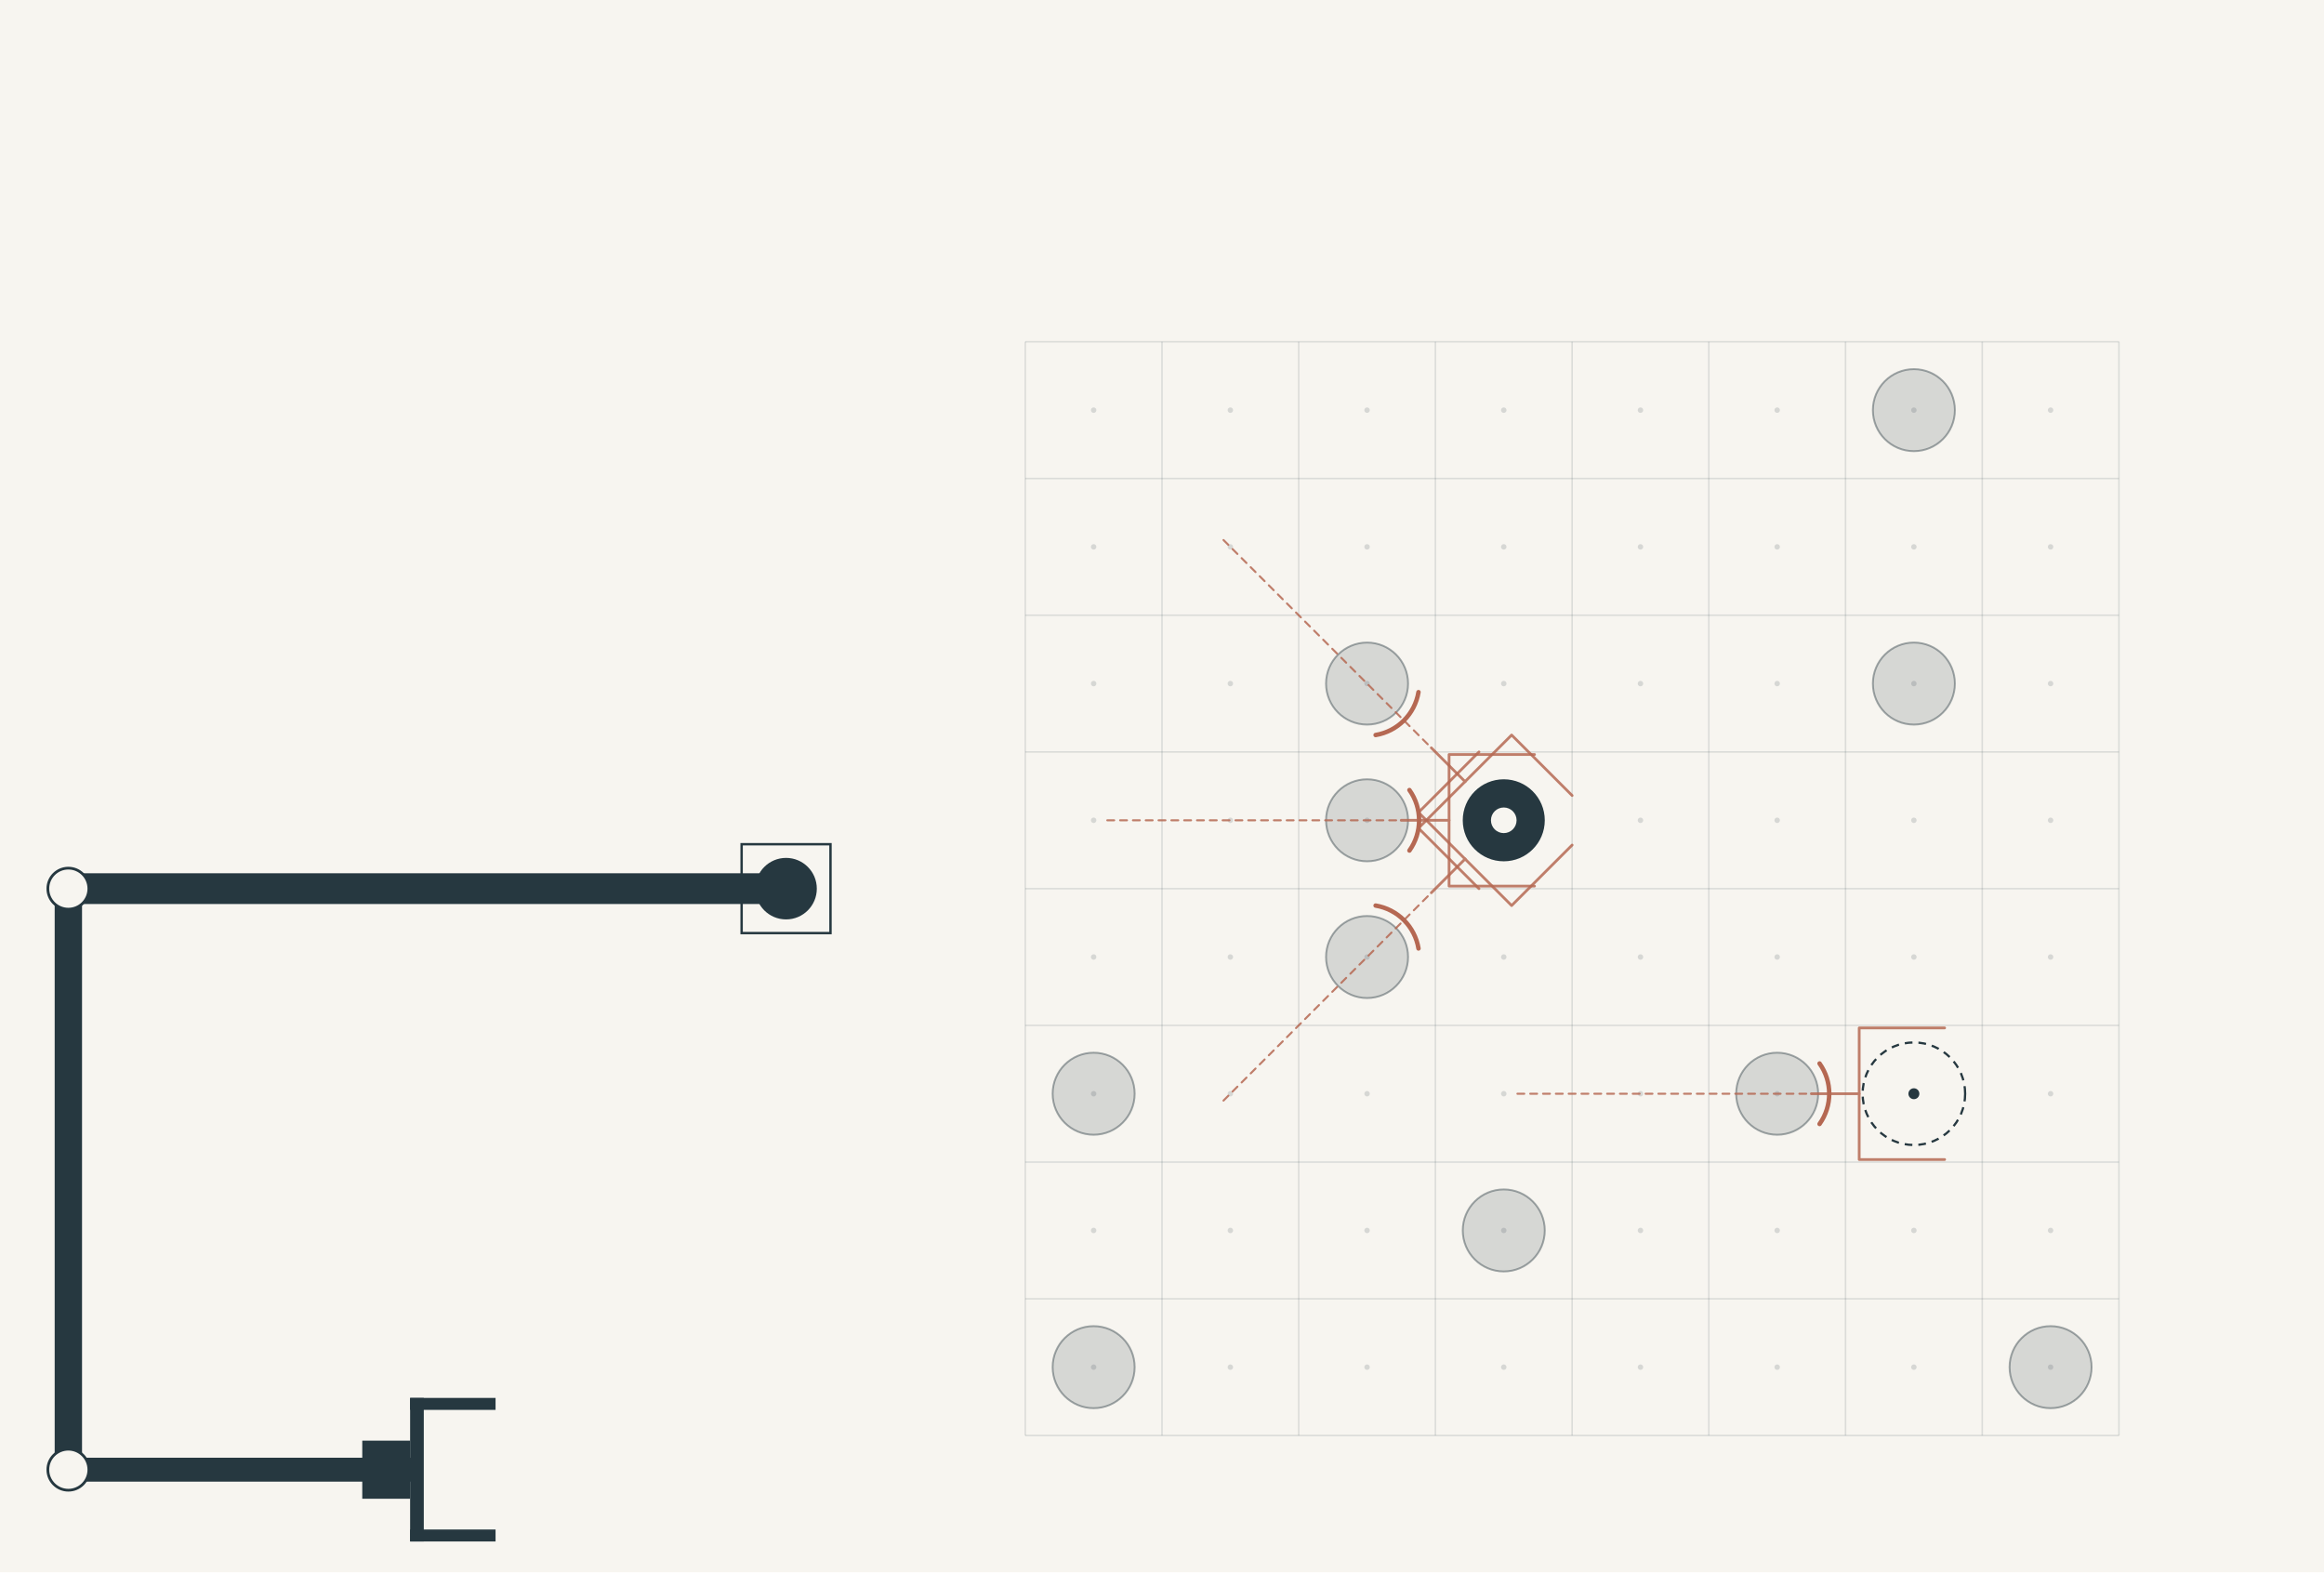
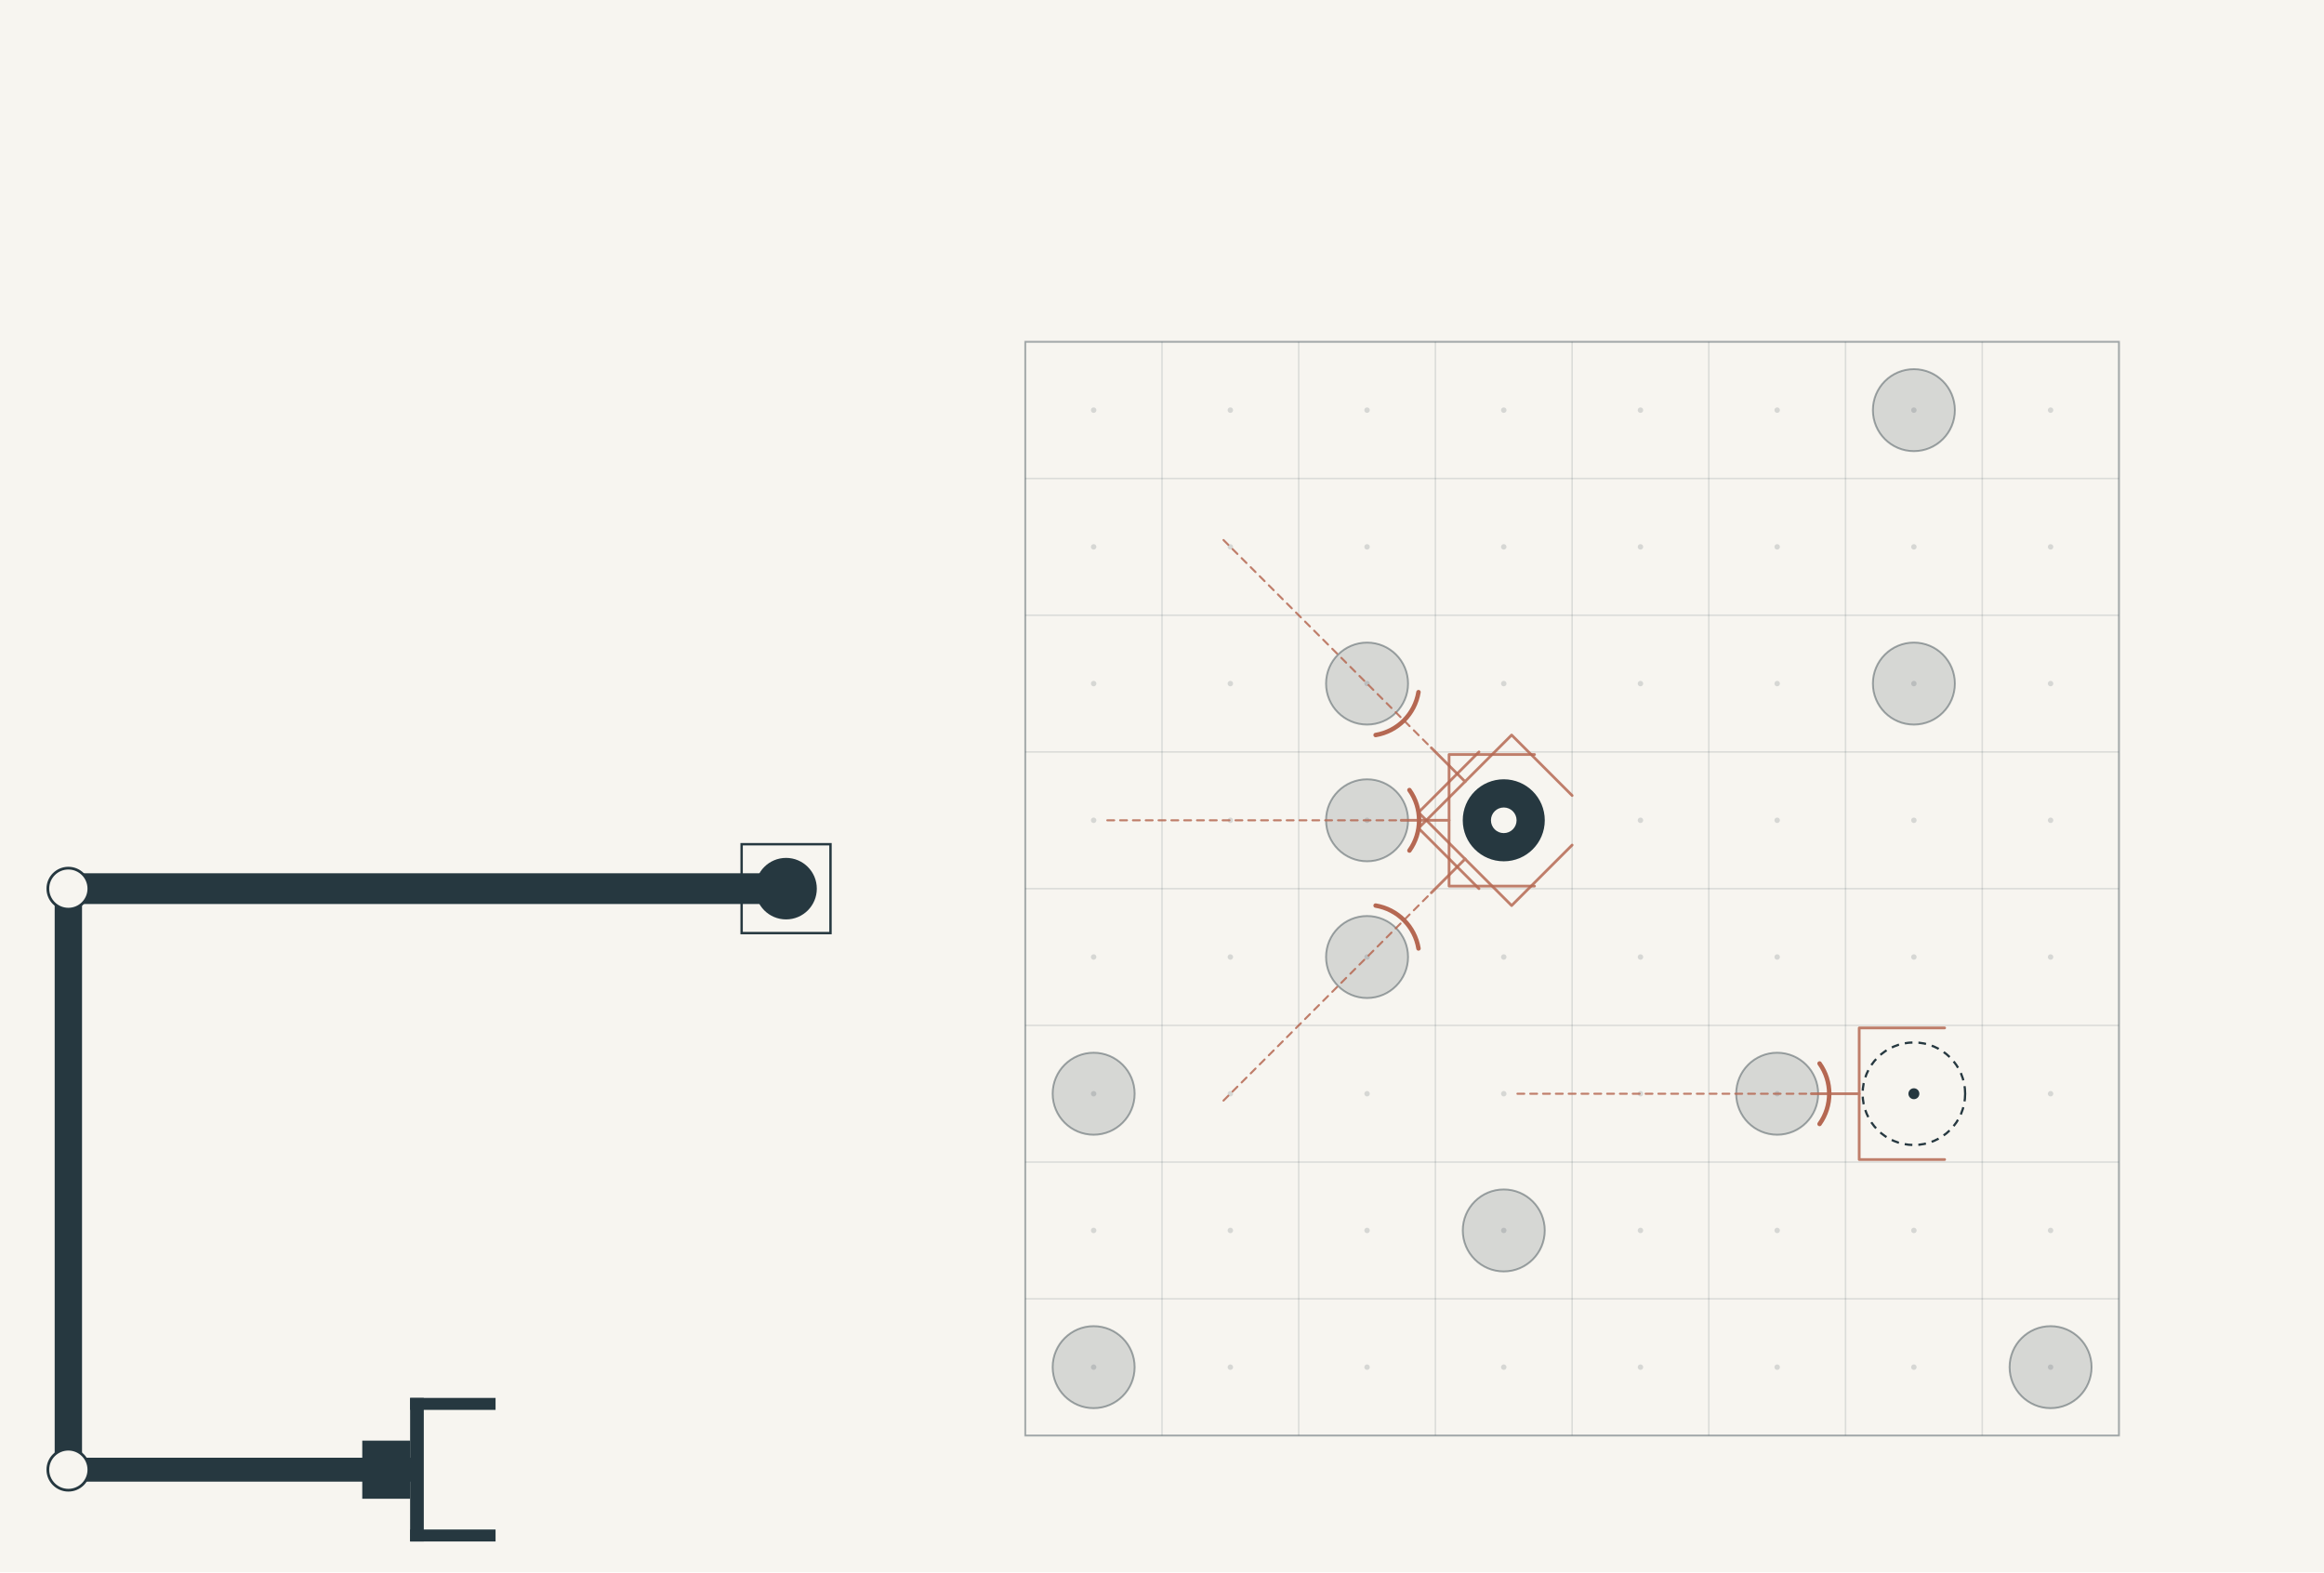
<svg xmlns="http://www.w3.org/2000/svg" viewBox="0 0 1360 920" width="1360" height="920" fill="none" shape-rendering="geometricPrecision">
  <rect width="100%" height="100%" fill="#F7F5F0" />
  <g id="lattice">
    <g id="lattice-lines" stroke="#263840" stroke-width="0.9" stroke-opacity="0.13" fill="none">
      <path d="M600,840 L600,200" />
      <path d="M680,840 L680,200" />
      <path d="M760,840 L760,200" />
      <path d="M840,840 L840,200" />
      <path d="M920,840 L920,200" />
      <path d="M1000,840 L1000,200" />
      <path d="M1080,840 L1080,200" />
      <path d="M1160,840 L1160,200" />
      <path d="M1240,840 L1240,200" />
      <path d="M600,840 L1240,840" />
      <path d="M600,760 L1240,760" />
      <path d="M600,680 L1240,680" />
      <path d="M600,600 L1240,600" />
      <path d="M600,520 L1240,520" />
      <path d="M600,440 L1240,440" />
      <path d="M600,360 L1240,360" />
      <path d="M600,280 L1240,280" />
      <path d="M600,200 L1240,200" />
    </g>
+     <rect x="600" y="200" width="640" height="640" stroke="#263840" stroke-opacity="0.3" stroke-width="1.2" />
    <g id="lattice-centres">
      <circle cx="640" cy="800" r="1.6" fill="#263840" fill-opacity="0.16" />
      <circle cx="720" cy="800" r="1.6" fill="#263840" fill-opacity="0.16" />
      <circle cx="800" cy="800" r="1.6" fill="#263840" fill-opacity="0.16" />
      <circle cx="880" cy="800" r="1.6" fill="#263840" fill-opacity="0.16" />
      <circle cx="960" cy="800" r="1.6" fill="#263840" fill-opacity="0.16" />
      <circle cx="1040" cy="800" r="1.6" fill="#263840" fill-opacity="0.16" />
      <circle cx="1120" cy="800" r="1.6" fill="#263840" fill-opacity="0.16" />
      <circle cx="1200" cy="800" r="1.6" fill="#263840" fill-opacity="0.16" />
      <circle cx="640" cy="720" r="1.6" fill="#263840" fill-opacity="0.16" />
      <circle cx="720" cy="720" r="1.6" fill="#263840" fill-opacity="0.16" />
      <circle cx="800" cy="720" r="1.6" fill="#263840" fill-opacity="0.16" />
      <circle cx="880" cy="720" r="1.6" fill="#263840" fill-opacity="0.16" />
      <circle cx="960" cy="720" r="1.6" fill="#263840" fill-opacity="0.16" />
      <circle cx="1040" cy="720" r="1.6" fill="#263840" fill-opacity="0.16" />
      <circle cx="1120" cy="720" r="1.6" fill="#263840" fill-opacity="0.16" />
      <circle cx="1200" cy="720" r="1.6" fill="#263840" fill-opacity="0.16" />
      <circle cx="640" cy="640" r="1.6" fill="#263840" fill-opacity="0.16" />
      <circle cx="720" cy="640" r="1.6" fill="#263840" fill-opacity="0.16" />
      <circle cx="800" cy="640" r="1.6" fill="#263840" fill-opacity="0.16" />
      <circle cx="880" cy="640" r="1.6" fill="#263840" fill-opacity="0.16" />
      <circle cx="960" cy="640" r="1.6" fill="#263840" fill-opacity="0.16" />
      <circle cx="1040" cy="640" r="1.6" fill="#263840" fill-opacity="0.16" />
      <circle cx="1120" cy="640" r="1.6" fill="#263840" fill-opacity="0.16" />
      <circle cx="1200" cy="640" r="1.6" fill="#263840" fill-opacity="0.16" />
      <circle cx="640" cy="560" r="1.6" fill="#263840" fill-opacity="0.16" />
      <circle cx="720" cy="560" r="1.6" fill="#263840" fill-opacity="0.16" />
      <circle cx="800" cy="560" r="1.6" fill="#263840" fill-opacity="0.16" />
      <circle cx="880" cy="560" r="1.6" fill="#263840" fill-opacity="0.16" />
      <circle cx="960" cy="560" r="1.6" fill="#263840" fill-opacity="0.16" />
      <circle cx="1040" cy="560" r="1.6" fill="#263840" fill-opacity="0.16" />
      <circle cx="1120" cy="560" r="1.6" fill="#263840" fill-opacity="0.16" />
      <circle cx="1200" cy="560" r="1.6" fill="#263840" fill-opacity="0.16" />
      <circle cx="640" cy="480" r="1.6" fill="#263840" fill-opacity="0.16" />
      <circle cx="720" cy="480" r="1.6" fill="#263840" fill-opacity="0.16" />
      <circle cx="800" cy="480" r="1.6" fill="#263840" fill-opacity="0.16" />
      <circle cx="880" cy="480" r="1.6" fill="#263840" fill-opacity="0.16" />
      <circle cx="960" cy="480" r="1.6" fill="#263840" fill-opacity="0.16" />
      <circle cx="1040" cy="480" r="1.6" fill="#263840" fill-opacity="0.16" />
      <circle cx="1120" cy="480" r="1.6" fill="#263840" fill-opacity="0.16" />
      <circle cx="1200" cy="480" r="1.6" fill="#263840" fill-opacity="0.16" />
      <circle cx="640" cy="400" r="1.6" fill="#263840" fill-opacity="0.16" />
      <circle cx="720" cy="400" r="1.6" fill="#263840" fill-opacity="0.16" />
      <circle cx="800" cy="400" r="1.6" fill="#263840" fill-opacity="0.16" />
      <circle cx="880" cy="400" r="1.6" fill="#263840" fill-opacity="0.16" />
      <circle cx="960" cy="400" r="1.6" fill="#263840" fill-opacity="0.16" />
      <circle cx="1040" cy="400" r="1.6" fill="#263840" fill-opacity="0.16" />
      <circle cx="1120" cy="400" r="1.6" fill="#263840" fill-opacity="0.16" />
      <circle cx="1200" cy="400" r="1.6" fill="#263840" fill-opacity="0.16" />
      <circle cx="640" cy="320" r="1.6" fill="#263840" fill-opacity="0.16" />
      <circle cx="720" cy="320" r="1.6" fill="#263840" fill-opacity="0.16" />
      <circle cx="800" cy="320" r="1.6" fill="#263840" fill-opacity="0.16" />
      <circle cx="880" cy="320" r="1.6" fill="#263840" fill-opacity="0.16" />
      <circle cx="960" cy="320" r="1.6" fill="#263840" fill-opacity="0.16" />
      <circle cx="1040" cy="320" r="1.6" fill="#263840" fill-opacity="0.16" />
      <circle cx="1120" cy="320" r="1.6" fill="#263840" fill-opacity="0.16" />
      <circle cx="1200" cy="320" r="1.6" fill="#263840" fill-opacity="0.16" />
      <circle cx="640" cy="240" r="1.6" fill="#263840" fill-opacity="0.16" />
      <circle cx="720" cy="240" r="1.6" fill="#263840" fill-opacity="0.16" />
      <circle cx="800" cy="240" r="1.6" fill="#263840" fill-opacity="0.16" />
      <circle cx="880" cy="240" r="1.6" fill="#263840" fill-opacity="0.16" />
      <circle cx="960" cy="240" r="1.6" fill="#263840" fill-opacity="0.16" />
      <circle cx="1040" cy="240" r="1.6" fill="#263840" fill-opacity="0.16" />
      <circle cx="1120" cy="240" r="1.6" fill="#263840" fill-opacity="0.16" />
      <circle cx="1200" cy="240" r="1.6" fill="#263840" fill-opacity="0.16" />
    </g>
  </g>
  <g id="goal">
    <circle cx="1120" cy="640" r="30" fill="none" stroke="#263840" stroke-width="1.3" stroke-dasharray="4.5 3.5" />
    <circle cx="1120" cy="640" r="3.2" fill="#263840" />
  </g>
  <g id="discs-context">
    <circle cx="1120" cy="240" r="24" id="c0" fill="#263840" fill-opacity="0.16" stroke="#263840" stroke-opacity="0.42" stroke-width="1.1" />
    <circle cx="1120" cy="400" r="24" id="c1" fill="#263840" fill-opacity="0.16" stroke="#263840" stroke-opacity="0.42" stroke-width="1.1" />
    <circle cx="640" cy="800" r="24" id="c2" fill="#263840" fill-opacity="0.16" stroke="#263840" stroke-opacity="0.42" stroke-width="1.1" />
    <circle cx="880" cy="720" r="24" id="c3" fill="#263840" fill-opacity="0.16" stroke="#263840" stroke-opacity="0.42" stroke-width="1.1" />
    <circle cx="1200" cy="800" r="24" id="c4" fill="#263840" fill-opacity="0.16" stroke="#263840" stroke-opacity="0.42" stroke-width="1.1" />
    <circle cx="640" cy="640" r="24" id="c5" fill="#263840" fill-opacity="0.16" stroke="#263840" stroke-opacity="0.42" stroke-width="1.1" />
  </g>
  <g id="blockers-initial">
    <circle cx="800" cy="400" r="24" id="b1" fill="#263840" fill-opacity="0.16" stroke="#263840" stroke-opacity="0.42" stroke-width="1.1" />
    <circle cx="800" cy="560" r="24" id="b2" fill="#263840" fill-opacity="0.16" stroke="#263840" stroke-opacity="0.42" stroke-width="1.1" />
    <circle cx="800" cy="480" r="24" id="b3" fill="#263840" fill-opacity="0.16" stroke="#263840" stroke-opacity="0.42" stroke-width="1.1" />
    <circle cx="1040" cy="640" r="24" id="b4" fill="#263840" fill-opacity="0.16" stroke="#263840" stroke-opacity="0.42" stroke-width="1.1" />
  </g>
  <g id="target">
    <circle cx="880" cy="480" r="24" fill="#263840" />
    <circle cx="880" cy="480" r="7.5" fill="#F7F5F0" />
  </g>
  <g id="robot-home" opacity="1">
    <rect x="-26" y="-26" width="52" height="52" transform="translate(460 520) rotate(-0)" fill="#F7F5F0" stroke="#263840" stroke-width="1.4" />
    <circle cx="460" cy="520" r="18" fill="#263840" />
    <circle cx="460" cy="520" r="5.5" fill="#F7F5F0" />
    <path d="M460,520 L40,520" stroke="#263840" stroke-width="18" stroke-linecap="round" />
    <path d="M40,520 L40,860" stroke="#263840" stroke-width="16" stroke-linecap="round" />
    <path d="M40,860 L240,860" stroke="#263840" stroke-width="14" stroke-linecap="round" />
    <rect x="-14" y="-17" width="28" height="34" transform="translate(226 860) rotate(-360)" fill="#263840" />
    <rect x="-4" y="-42" width="8" height="84" transform="translate(244 860) rotate(-360)" fill="#263840" />
    <rect x="-25" y="-3.5" width="50" height="7" transform="translate(265 898.5) rotate(-360)" fill="#263840" />
    <rect x="-25" y="-3.5" width="50" height="7" transform="translate(265 821.5) rotate(-360)" fill="#263840" />
    <circle cx="40" cy="520" r="12" fill="#F7F5F0" stroke="#263840" stroke-width="1.6" />
    <circle cx="40" cy="860" r="12" fill="#F7F5F0" stroke="#263840" stroke-width="1.6" />
  </g>
  <g id="blocked-modes">
    <g id="mode-target-0" opacity="0.85">
      <path d="M648,480 L820,480" stroke="#B56852" stroke-width="1.2" stroke-dasharray="4 3.5" stroke-linecap="round" />
      <path d="M820,480 L848,480" stroke="#B56852" stroke-width="1.6" stroke-linecap="round" />
      <path d="M898,441.5 L848,441.5 L848,518.5 L898,518.5" stroke="#B56852" stroke-width="1.6" stroke-linecap="round" stroke-linejoin="round" fill="none" />
    </g>
    <g id="mode-target-1" opacity="0.85">
      <path d="M716,644 L837.6,522.4" stroke="#B56852" stroke-width="1.2" stroke-dasharray="4 3.5" stroke-linecap="round" />
      <path d="M837.6,522.4 L857.4,502.6" stroke="#B56852" stroke-width="1.6" stroke-linecap="round" />
      <path d="M865.5,440 L830.1,475.4 L884.6,529.9 L920,494.5" stroke="#B56852" stroke-width="1.6" stroke-linecap="round" stroke-linejoin="round" fill="none" />
    </g>
    <g id="mode-target-2" opacity="0.85">
      <path d="M716,316 L837.6,437.6" stroke="#B56852" stroke-width="1.2" stroke-dasharray="4 3.5" stroke-linecap="round" />
      <path d="M837.6,437.6 L857.4,457.4" stroke="#B56852" stroke-width="1.6" stroke-linecap="round" />
      <path d="M920,465.5 L884.6,430.1 L830.1,484.6 L865.5,520" stroke="#B56852" stroke-width="1.6" stroke-linecap="round" stroke-linejoin="round" fill="none" />
    </g>
    <g id="mode-goal-3" opacity="0.85">
      <path d="M888,640 L1060,640" stroke="#B56852" stroke-width="1.2" stroke-dasharray="4 3.5" stroke-linecap="round" />
      <path d="M1060,640 L1088,640" stroke="#B56852" stroke-width="1.6" stroke-linecap="round" />
      <path d="M1138,601.5 L1088,601.5 L1088,678.5 L1138,678.5" stroke="#B56852" stroke-width="1.6" stroke-linecap="round" stroke-linejoin="round" fill="none" />
    </g>
  </g>
  <g id="blocked-contacts">
    <path id="contact-b1" d="M805,430.1 A30.5,30.5 0 0 0 830.1,405" fill="none" stroke="#B56852" stroke-width="2.6" stroke-linecap="round" />
    <path id="contact-b2" d="M830.1,555 A30.5,30.5 0 0 0 805,529.9" fill="none" stroke="#B56852" stroke-width="2.6" stroke-linecap="round" />
    <path id="contact-b3" d="M824.8,497.7 A30.5,30.5 0 0 0 824.8,462.3" fill="none" stroke="#B56852" stroke-width="2.6" stroke-linecap="round" />
    <path id="contact-b4" d="M1064.8,657.7 A30.5,30.5 0 0 0 1064.8,622.3" fill="none" stroke="#B56852" stroke-width="2.6" stroke-linecap="round" />
  </g>
</svg>
